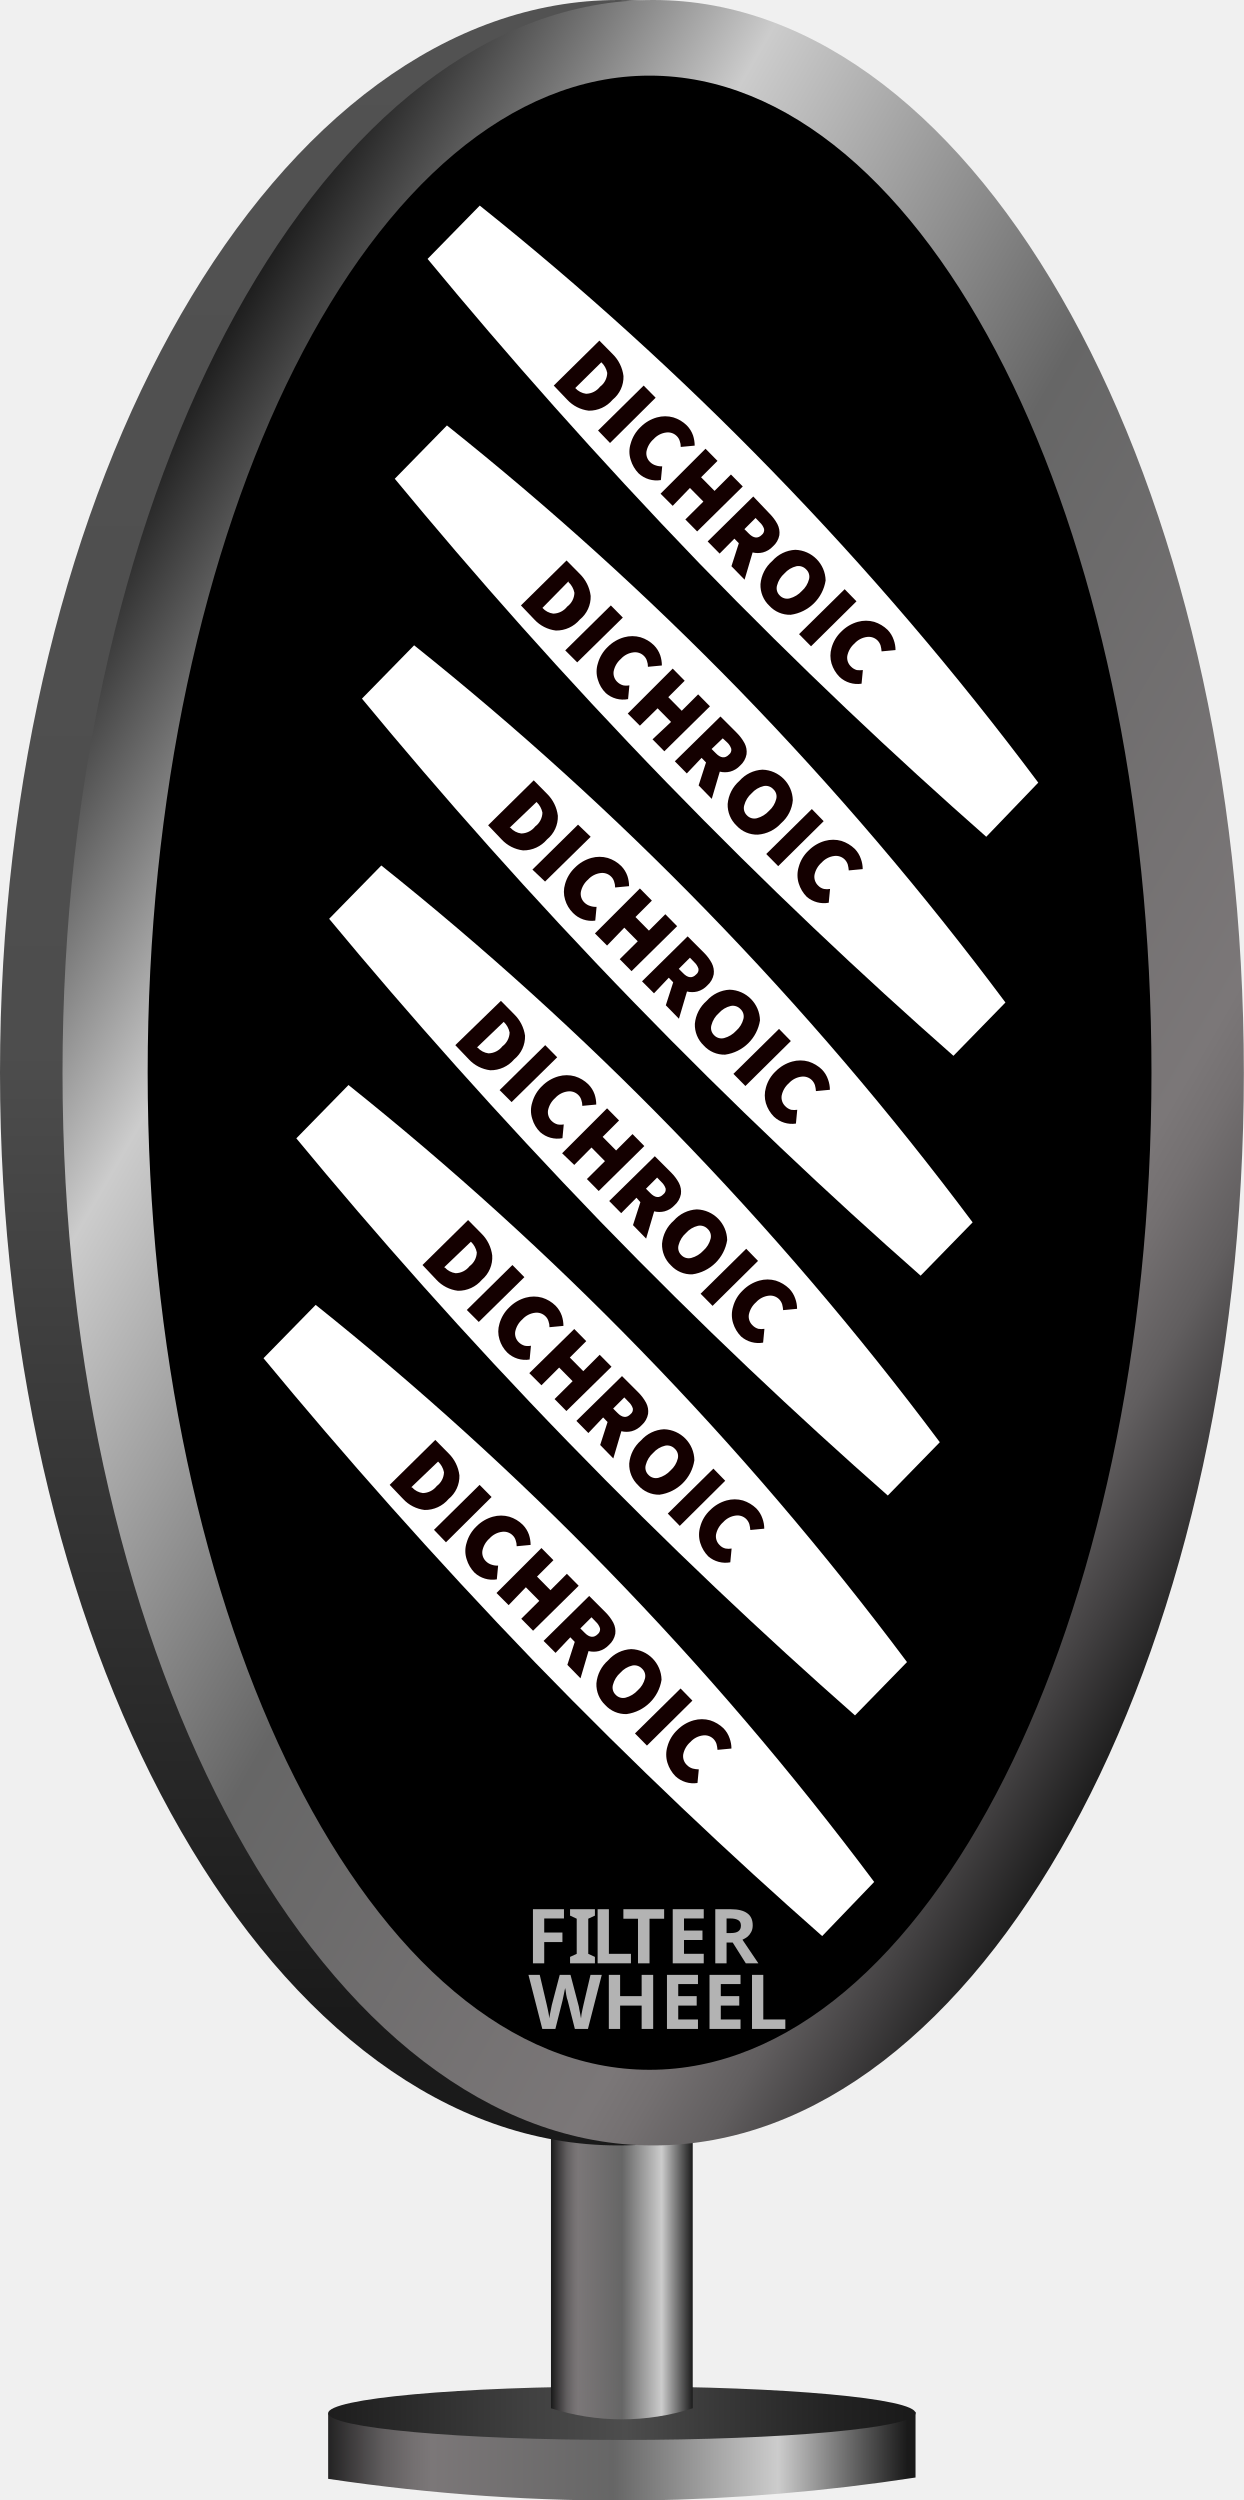
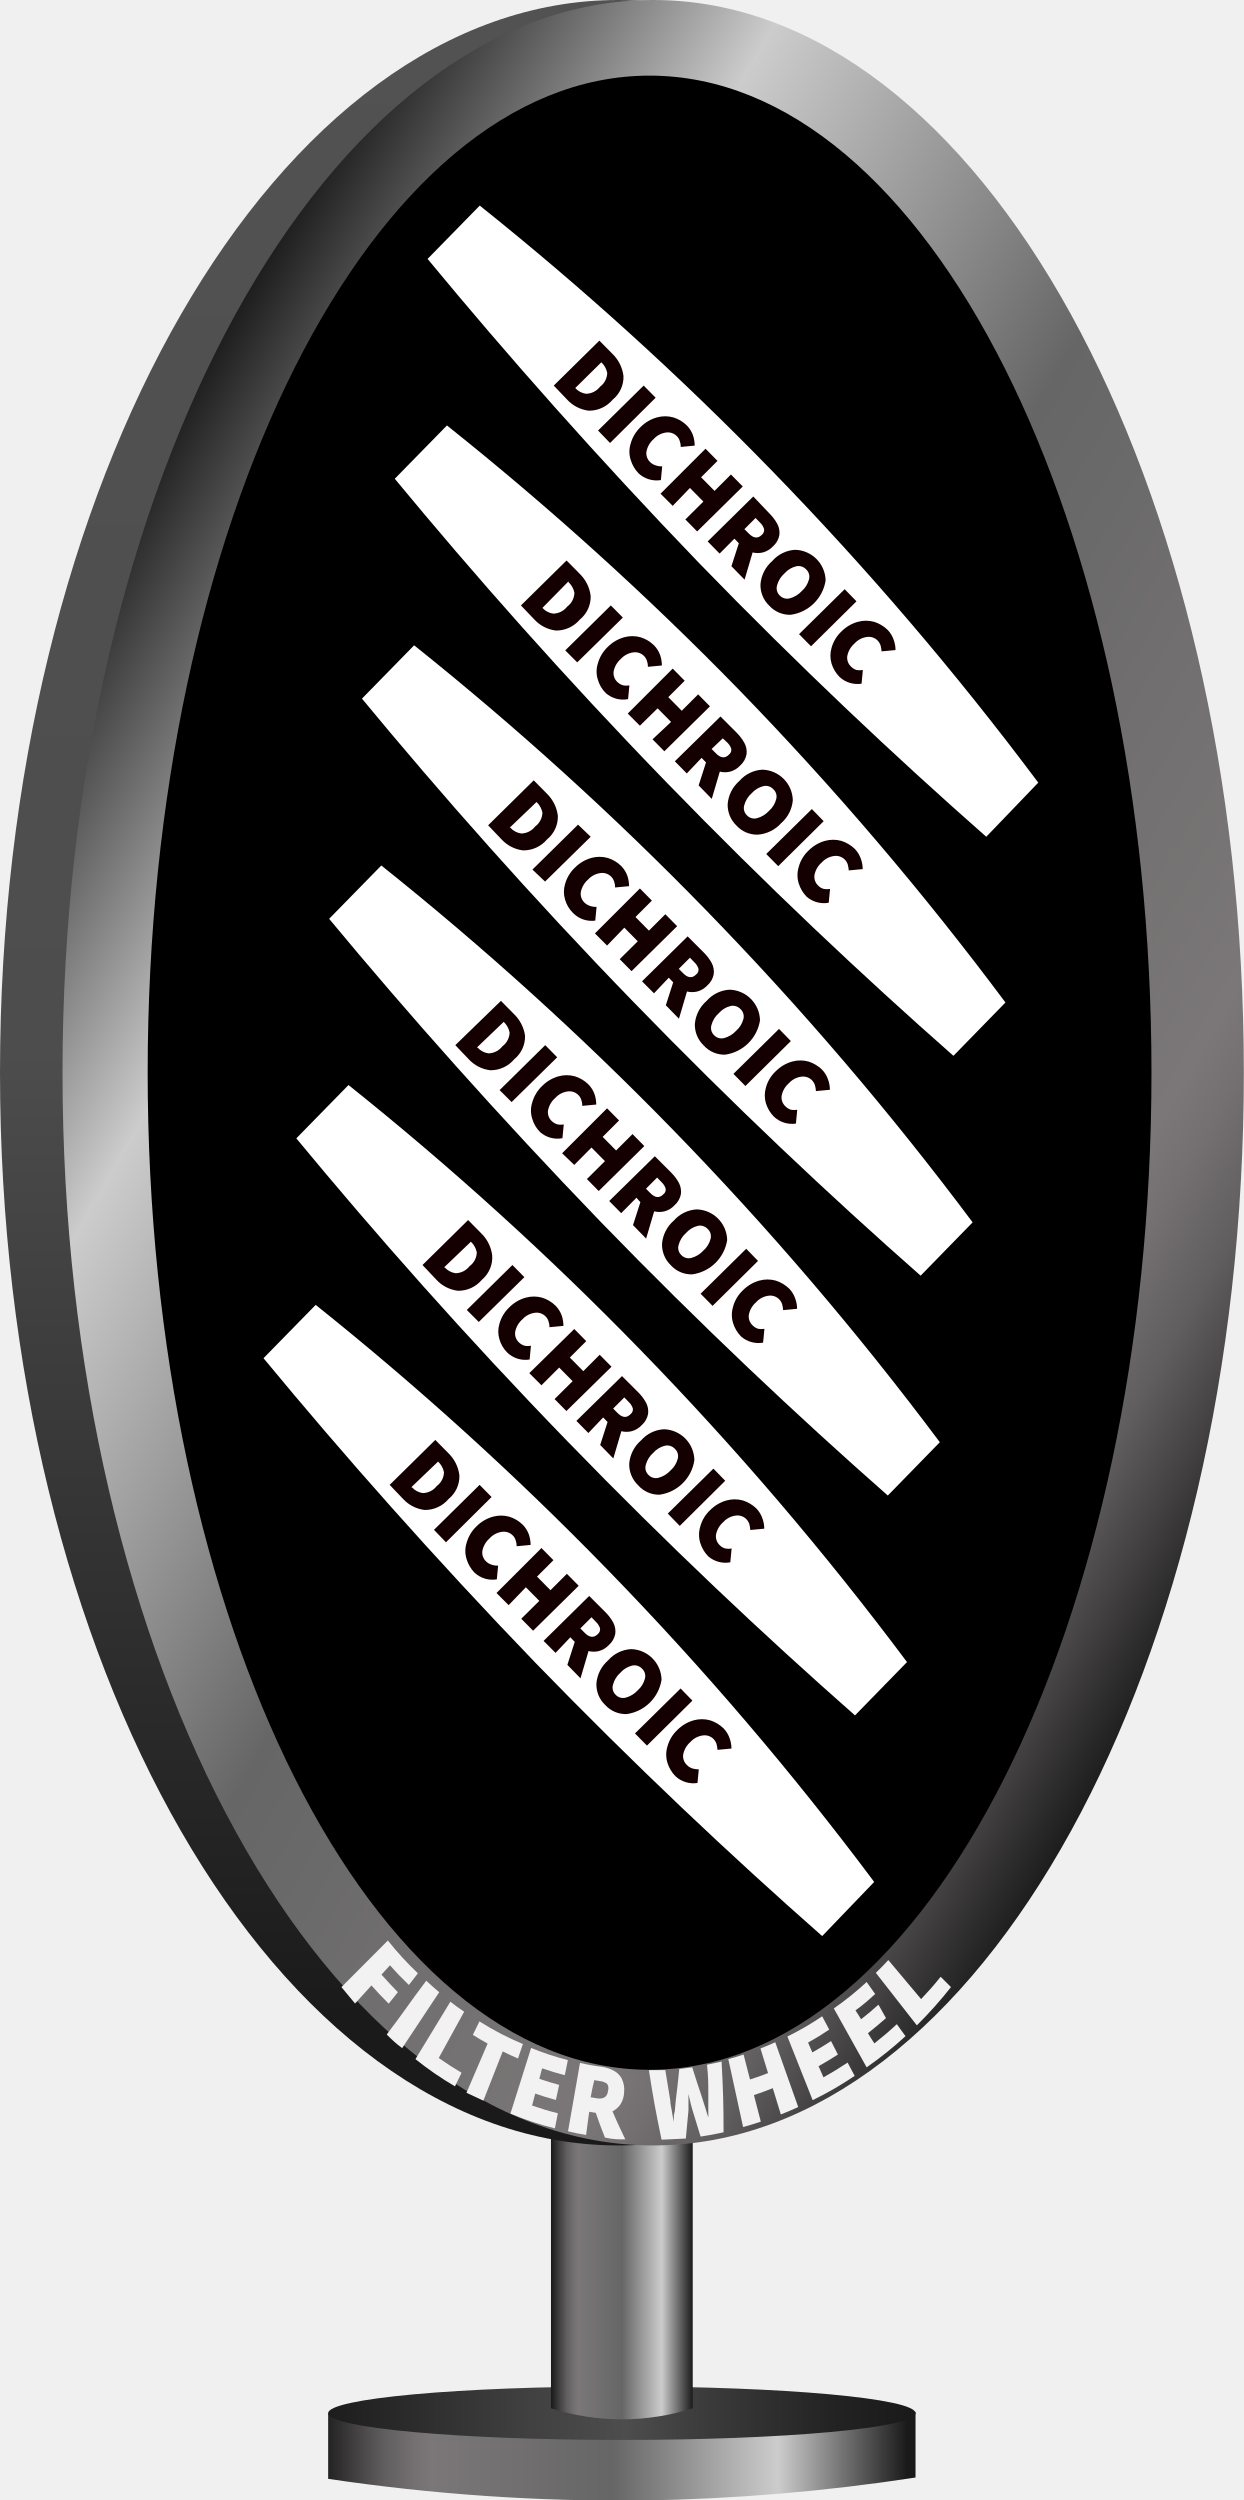
<svg xmlns="http://www.w3.org/2000/svg" xmlns:xlink="http://www.w3.org/1999/xlink" id="Layer_1" data-name="Layer 1" viewBox="0 0 75.8 152.37">
  <defs>
-     <style>.cls-1{fill:url(#linear-gradient);}.cls-2{fill:url(#linear-gradient-2);}.cls-3{fill:url(#linear-gradient-3);}.cls-4{fill:url(#linear-gradient-4);}.cls-5{fill:url(#linear-gradient-5);}.cls-6{fill:#fff;}.cls-7{fill:#140000;}.cls-8{font-size:4.63px;fill:#b3b3b3;font-family:Mada-Black, Mada;font-weight:800;}.cls-9{letter-spacing:-0.12em;}</style>
+     <style>.cls-1{fill:url(#linear-gradient);}.cls-2{fill:url(#linear-gradient-2);}.cls-3{fill:url(#linear-gradient-3);}.cls-4{fill:url(#linear-gradient-4);}.cls-5{fill:url(#linear-gradient-5);}.cls-6{fill:#fff;}.cls-7{fill:#140000;}.cls-8{fill:#f2f2f2;}</style>
    <linearGradient id="linear-gradient" x1="19.5" y1="149.73" x2="55.3" y2="149.73" gradientUnits="userSpaceOnUse">
      <stop offset="0" stop-color="#1a1a1a" />
      <stop offset="0.06" stop-color="#424041" />
      <stop offset="0.11" stop-color="#615e5f" />
      <stop offset="0.16" stop-color="#747071" />
      <stop offset="0.19" stop-color="#7b7778" />
      <stop offset="0.5" stop-color="#666" />
      <stop offset="0.78" stop-color="#ccc" />
      <stop offset="1" stop-color="#1a1a1a" />
    </linearGradient>
    <linearGradient id="linear-gradient-2" x1="19.5" y1="147.08" x2="55.3" y2="147.08" gradientUnits="userSpaceOnUse">
      <stop offset="0" stop-color="#1a1a1a" />
      <stop offset="0.02" stop-color="#1d1d1d" />
      <stop offset="0.35" stop-color="#404040" />
      <stop offset="0.52" stop-color="#4d4d4d" />
      <stop offset="0.64" stop-color="#3d3d3d" />
      <stop offset="0.87" stop-color="#232323" />
      <stop offset="1" stop-color="#1a1a1a" />
    </linearGradient>
    <linearGradient id="linear-gradient-3" x1="2502.07" y1="2652.88" x2="2510.71" y2="2652.88" gradientTransform="translate(-2468.49 -2515.22)" xlink:href="#linear-gradient" />
    <linearGradient id="linear-gradient-4" x1="37.68" y1="130.76" x2="37.68" gradientUnits="userSpaceOnUse">
      <stop offset="0.06" stop-color="#1a1a1a" />
      <stop offset="0.51" stop-color="#4d4d4d" />
      <stop offset="1" stop-color="#525252" />
    </linearGradient>
    <linearGradient id="linear-gradient-5" x1="79.29" y1="88.18" x2="0.32" y2="42.58" xlink:href="#linear-gradient" />
  </defs>
  <path class="cls-1" d="M20,147.08v4a121.27,121.27,0,0,0,19.23,1.32A122.1,122.1,0,0,0,55.8,151v-4a116,116,0,0,1-16.91,1.32h-.33A127.24,127.24,0,0,1,20,147.08Z" />
  <ellipse class="cls-2" cx="37.9" cy="147.08" rx="17.9" ry="1.63" />
  <path class="cls-3" d="M42.22,127.86v18.92a14.18,14.18,0,0,1-8.64,0V127.86Z" />
  <ellipse class="cls-4" cx="37.68" cy="65.38" rx="37.68" ry="65.38" />
  <ellipse class="cls-5" cx="39.81" cy="65.38" rx="36" ry="65.38" />
  <ellipse cx="39.59" cy="65.38" rx="30.59" ry="60.77" />
  <path class="cls-6" d="M61.28,61.1l-3.17,3.25c-5.52-4.86-11.42-10.41-17.5-16.68C34.37,41.24,28.87,35,24.06,29.18l3.18-3.25A192.64,192.64,0,0,1,45,42,192.83,192.83,0,0,1,61.28,61.1Z" />
  <path class="cls-7" d="M31.75,36.9l2.78-2.74.81.82A2.26,2.26,0,0,1,36,36.32a1.78,1.78,0,0,1-.66,1.44,1.87,1.87,0,0,1-1.46.67,2.13,2.13,0,0,1-1.31-.67Zm1.31.15,0,0a1.08,1.08,0,0,0,.66.35,1.1,1.1,0,0,0,.85-.43,1.08,1.08,0,0,0,.44-.84,1.22,1.22,0,0,0-.36-.65l0-.05Z" />
  <path class="cls-7" d="M34.45,39.64l2.78-2.74.73.74-2.78,2.73Z" />
  <path class="cls-7" d="M36.92,42.24a1.86,1.86,0,0,1-.48-.81,1.62,1.62,0,0,1,0-1,2.19,2.19,0,0,1,.6-1,2.26,2.26,0,0,1,1-.59,1.85,1.85,0,0,1,1,0,2,2,0,0,1,.82.49,1.64,1.64,0,0,1,.38.61,2,2,0,0,1,.1.62l-.85.08a1,1,0,0,0-.06-.36.69.69,0,0,0-.19-.31.76.76,0,0,0-.63-.21,1.23,1.23,0,0,0-.77.4,1.35,1.35,0,0,0-.44.76.74.74,0,0,0,.22.64.83.83,0,0,0,.36.21,1,1,0,0,0,.38,0l-.08.84A1.59,1.59,0,0,1,36.92,42.24Z" />
  <path class="cls-7" d="M38.26,43.49,41,40.75l.73.74-1,1,.82.83,1-1,.72.73-2.78,2.74-.72-.73L40.9,44l-.82-.83L39,44.23Z" />
  <path class="cls-7" d="M41.86,47.14l-.73-.74,2.78-2.73,1,1a2.72,2.72,0,0,1,.47.63,1.13,1.13,0,0,1,.12.67,1.2,1.2,0,0,1-.39.69,1.29,1.29,0,0,1-.61.37,1.33,1.33,0,0,1-.63,0l-.49,1.66-.8-.82.45-1.4-.27-.28Zm1.51-1.49.26.26c.29.3.56.33.8.08a.36.36,0,0,0,.14-.35.93.93,0,0,0-.26-.4L44.05,45Z" />
  <path class="cls-7" d="M44.89,50.32A1.74,1.74,0,0,1,44.35,49a2.1,2.1,0,0,1,.72-1.41,2,2,0,0,1,1.4-.68,1.91,1.91,0,0,1,1.85,1.86,2.07,2.07,0,0,1-.71,1.4,2.12,2.12,0,0,1-1.42.7A1.69,1.69,0,0,1,44.89,50.32Zm.63-.63a.62.62,0,0,0,.61.18,1.53,1.53,0,0,0,.74-.45,1.42,1.42,0,0,0,.44-.72.6.6,0,0,0-.18-.6.62.62,0,0,0-.59-.19,1.4,1.4,0,0,0-.73.44,1.46,1.46,0,0,0-.45.73A.61.61,0,0,0,45.52,49.69Z" />
  <path class="cls-7" d="M46.7,52.05l2.78-2.74.72.74-2.77,2.74Z" />
  <path class="cls-7" d="M49.17,54.66a2,2,0,0,1-.49-.82,1.7,1.7,0,0,1,0-1,2.11,2.11,0,0,1,.6-1,2.26,2.26,0,0,1,1-.59,1.85,1.85,0,0,1,1,0,2.09,2.09,0,0,1,.82.49,1.62,1.62,0,0,1,.37.61,1.81,1.81,0,0,1,.11.62l-.85.08a1.93,1.93,0,0,0-.06-.36.79.79,0,0,0-.19-.31.76.76,0,0,0-.63-.21,1.23,1.23,0,0,0-.77.4,1.35,1.35,0,0,0-.44.76.74.74,0,0,0,.22.64.7.7,0,0,0,.36.21,1,1,0,0,0,.37,0l-.08.84A1.61,1.61,0,0,1,49.17,54.66Z" />
  <path class="cls-6" d="M59.28,74.5l-3.17,3.25c-5.52-4.86-11.42-10.41-17.5-16.68C32.37,54.64,26.87,48.4,22.06,42.58l3.18-3.25A192.64,192.64,0,0,1,43,55.44,192.83,192.83,0,0,1,59.28,74.5Z" />
  <path class="cls-7" d="M29.75,50.3l2.78-2.74.81.82A2.26,2.26,0,0,1,34,49.72a1.78,1.78,0,0,1-.66,1.44,1.87,1.87,0,0,1-1.46.67,2.13,2.13,0,0,1-1.31-.67Zm1.31.15.05,0a1.08,1.08,0,0,0,.66.35,1.1,1.1,0,0,0,.85-.43,1.08,1.08,0,0,0,.44-.84,1.22,1.22,0,0,0-.36-.65l0,0Z" />
  <path class="cls-7" d="M32.45,53l2.78-2.74L36,51l-2.78,2.73Z" />
  <path class="cls-7" d="M34.92,55.64a1.86,1.86,0,0,1-.48-.81,1.62,1.62,0,0,1,0-.95,2.19,2.19,0,0,1,.6-1,2.26,2.26,0,0,1,1-.59,1.85,1.85,0,0,1,1,0,2,2,0,0,1,.82.49,1.64,1.64,0,0,1,.38.61,2,2,0,0,1,.1.62l-.85.08a1,1,0,0,0-.06-.36.69.69,0,0,0-.19-.31.76.76,0,0,0-.63-.21,1.23,1.23,0,0,0-.77.4,1.35,1.35,0,0,0-.44.76.74.74,0,0,0,.22.64.83.83,0,0,0,.36.21,1,1,0,0,0,.38.05l-.08.84A1.59,1.59,0,0,1,34.92,55.64Z" />
  <path class="cls-7" d="M36.26,56.89,39,54.15l.73.74-1,1,.82.83,1-1,.72.73-2.78,2.74-.72-.73,1.1-1.09-.82-.83L37,57.63Z" />
  <path class="cls-7" d="M39.86,60.54l-.73-.73,2.78-2.74,1,1a2.72,2.72,0,0,1,.47.63,1.15,1.15,0,0,1,.12.68,1.2,1.2,0,0,1-.39.68,1.29,1.29,0,0,1-.61.37,1.33,1.33,0,0,1-.63,0l-.49,1.66-.8-.82.45-1.4-.27-.28Zm1.51-1.49.26.26c.29.3.56.33.8.08a.36.36,0,0,0,.14-.35.93.93,0,0,0-.26-.4l-.26-.27Z" />
  <path class="cls-7" d="M42.89,63.72a1.74,1.74,0,0,1-.54-1.32A2.1,2.1,0,0,1,43.07,61a2,2,0,0,1,1.4-.68,1.91,1.91,0,0,1,1.85,1.87,2.5,2.5,0,0,1-2.13,2.09A1.69,1.69,0,0,1,42.89,63.72Zm.63-.63a.62.62,0,0,0,.61.18,1.53,1.53,0,0,0,.74-.45,1.42,1.42,0,0,0,.44-.72.61.61,0,0,0-.18-.6.64.64,0,0,0-.59-.19,1.4,1.4,0,0,0-.73.44,1.46,1.46,0,0,0-.45.73A.61.61,0,0,0,43.52,63.09Z" />
  <path class="cls-7" d="M44.7,65.45l2.78-2.74.72.74-2.77,2.74Z" />
  <path class="cls-7" d="M47.17,68.06a2,2,0,0,1-.49-.82,1.7,1.7,0,0,1,0-.95,2.11,2.11,0,0,1,.6-1,2.26,2.26,0,0,1,1-.59,1.85,1.85,0,0,1,1,0,2.09,2.09,0,0,1,.82.49,1.62,1.62,0,0,1,.37.61,1.81,1.81,0,0,1,.11.62l-.85.08a1.93,1.93,0,0,0-.06-.36.79.79,0,0,0-.19-.31.76.76,0,0,0-.63-.21,1.23,1.23,0,0,0-.77.4,1.35,1.35,0,0,0-.44.76.74.74,0,0,0,.22.64.8.8,0,0,0,.36.22,1.2,1.2,0,0,0,.37,0l-.08.84A1.61,1.61,0,0,1,47.17,68.06Z" />
  <path class="cls-6" d="M57.28,87.9l-3.17,3.25c-5.52-4.86-11.42-10.41-17.5-16.68C30.37,68,24.87,61.8,20.06,56l3.18-3.25A192.64,192.64,0,0,1,41,68.84,192.83,192.83,0,0,1,57.28,87.9Z" />
  <path class="cls-7" d="M27.75,63.7,30.53,61l.81.82A2.26,2.26,0,0,1,32,63.12a1.78,1.78,0,0,1-.66,1.44,1.87,1.87,0,0,1-1.46.67,2.13,2.13,0,0,1-1.31-.67Zm1.31.15.05,0a1.08,1.08,0,0,0,.66.35,1.1,1.1,0,0,0,.85-.43,1.08,1.08,0,0,0,.44-.84,1.22,1.22,0,0,0-.36-.65l0,0Z" />
  <path class="cls-7" d="M30.45,66.44l2.78-2.74.73.74-2.78,2.73Z" />
  <path class="cls-7" d="M32.92,69a1.86,1.86,0,0,1-.48-.81,1.62,1.62,0,0,1,0-1,2.19,2.19,0,0,1,.6-1,2.26,2.26,0,0,1,1-.59,1.85,1.85,0,0,1,1,0,2,2,0,0,1,.82.49,1.64,1.64,0,0,1,.38.61,2,2,0,0,1,.1.62l-.85.08a1,1,0,0,0-.06-.36.69.69,0,0,0-.19-.31.76.76,0,0,0-.63-.21,1.23,1.23,0,0,0-.77.4,1.35,1.35,0,0,0-.44.76.74.74,0,0,0,.22.64.83.83,0,0,0,.36.21,1,1,0,0,0,.38,0l-.08.84A1.59,1.59,0,0,1,32.92,69Z" />
  <path class="cls-7" d="M34.26,70.29,37,67.55l.73.74-1,1,.82.83,1-1,.72.73-2.78,2.74-.72-.73,1.1-1.09-.82-.83L35,71Z" />
  <path class="cls-7" d="M37.86,73.94l-.73-.74,2.78-2.73,1,1a2.72,2.72,0,0,1,.47.63,1.15,1.15,0,0,1,.12.68,1.2,1.2,0,0,1-.39.68,1.29,1.29,0,0,1-.61.37,1.33,1.33,0,0,1-.63,0l-.49,1.66-.8-.82.45-1.4L38.79,73Zm1.51-1.49.26.26c.29.3.56.33.8.08a.36.36,0,0,0,.14-.35.93.93,0,0,0-.26-.4l-.26-.27Z" />
  <path class="cls-7" d="M40.89,77.12a1.74,1.74,0,0,1-.54-1.32,2.1,2.1,0,0,1,.72-1.41,2,2,0,0,1,1.4-.68,1.91,1.91,0,0,1,1.85,1.87,2.5,2.5,0,0,1-2.13,2.09A1.69,1.69,0,0,1,40.89,77.12Zm.63-.63a.62.62,0,0,0,.61.18,1.53,1.53,0,0,0,.74-.45,1.42,1.42,0,0,0,.44-.72.61.61,0,0,0-.18-.6.64.64,0,0,0-.59-.19,1.4,1.4,0,0,0-.73.44,1.46,1.46,0,0,0-.45.73A.61.61,0,0,0,41.52,76.49Z" />
  <path class="cls-7" d="M42.7,78.85l2.78-2.74.72.74-2.77,2.74Z" />
  <path class="cls-7" d="M45.17,81.46a2,2,0,0,1-.49-.82,1.7,1.7,0,0,1,0-1,2.11,2.11,0,0,1,.6-1,2.26,2.26,0,0,1,1-.59,1.85,1.85,0,0,1,1,0,2.09,2.09,0,0,1,.82.49,1.62,1.62,0,0,1,.37.61,1.81,1.81,0,0,1,.11.62l-.85.08a1.93,1.93,0,0,0-.06-.36.79.79,0,0,0-.19-.31.76.76,0,0,0-.63-.21,1.23,1.23,0,0,0-.77.4,1.35,1.35,0,0,0-.44.76.74.74,0,0,0,.22.64.8.8,0,0,0,.36.22,1.2,1.2,0,0,0,.37,0l-.08.84A1.61,1.61,0,0,1,45.17,81.46Z" />
  <path class="cls-6" d="M55.28,101.3l-3.17,3.25c-5.52-4.86-11.42-10.41-17.5-16.68C28.37,81.44,22.87,75.2,18.06,69.38l3.18-3.25A192.64,192.64,0,0,1,39,82.24,192.83,192.83,0,0,1,55.28,101.3Z" />
  <path class="cls-7" d="M25.75,77.1l2.78-2.74.81.82A2.26,2.26,0,0,1,30,76.52,1.78,1.78,0,0,1,29.37,78a1.87,1.87,0,0,1-1.46.67A2.13,2.13,0,0,1,26.6,78Zm1.31.15.05,0a1.08,1.08,0,0,0,.66.35,1.1,1.1,0,0,0,.85-.43,1.08,1.08,0,0,0,.44-.84,1.22,1.22,0,0,0-.36-.65l0,0Z" />
  <path class="cls-7" d="M28.45,79.84l2.78-2.74.73.74-2.78,2.73Z" />
  <path class="cls-7" d="M30.92,82.44a1.86,1.86,0,0,1-.48-.81,1.62,1.62,0,0,1,0-.95,2.19,2.19,0,0,1,.6-1,2.26,2.26,0,0,1,1-.59,1.85,1.85,0,0,1,1,0,2,2,0,0,1,.82.49,1.64,1.64,0,0,1,.38.61,2,2,0,0,1,.1.62l-.85.08a1,1,0,0,0-.06-.36.69.69,0,0,0-.19-.31.76.76,0,0,0-.63-.21,1.23,1.23,0,0,0-.77.4,1.35,1.35,0,0,0-.44.76.74.74,0,0,0,.22.64.83.83,0,0,0,.36.21,1,1,0,0,0,.38,0l-.08.84A1.59,1.59,0,0,1,30.92,82.44Z" />
  <path class="cls-7" d="M32.26,83.69,35,81l.73.74-1,1,.82.83,1-1,.72.73L34.52,86l-.72-.73,1.1-1.09-.82-.83L33,84.43Z" />
  <path class="cls-7" d="M35.86,87.34l-.73-.74,2.78-2.73,1,1a2.72,2.72,0,0,1,.47.63,1.13,1.13,0,0,1,.12.67,1.2,1.2,0,0,1-.39.69,1.29,1.29,0,0,1-.61.37,1.33,1.33,0,0,1-.63,0l-.49,1.66-.8-.82.45-1.4-.27-.28Zm1.51-1.49.26.26c.29.3.56.33.8.08a.36.36,0,0,0,.14-.35.93.93,0,0,0-.26-.4l-.26-.27Z" />
  <path class="cls-7" d="M38.89,90.52a1.74,1.74,0,0,1-.54-1.32,2.1,2.1,0,0,1,.72-1.41,2,2,0,0,1,1.4-.68A1.91,1.91,0,0,1,42.32,89a2.49,2.49,0,0,1-2.13,2.1A1.69,1.69,0,0,1,38.89,90.52Zm.63-.63a.62.62,0,0,0,.61.18,1.53,1.53,0,0,0,.74-.45,1.42,1.42,0,0,0,.44-.72.61.61,0,0,0-.18-.6.64.64,0,0,0-.59-.19,1.4,1.4,0,0,0-.73.44,1.46,1.46,0,0,0-.45.73A.61.61,0,0,0,39.52,89.89Z" />
  <path class="cls-7" d="M40.7,92.25l2.78-2.74.72.74L41.43,93Z" />
  <path class="cls-7" d="M43.17,94.86a2,2,0,0,1-.49-.82,1.7,1.7,0,0,1,0-1,2.11,2.11,0,0,1,.6-1,2.26,2.26,0,0,1,1-.59,1.85,1.85,0,0,1,1,0,2.09,2.09,0,0,1,.82.49,1.62,1.62,0,0,1,.37.61,1.81,1.81,0,0,1,.11.62l-.85.08a1.93,1.93,0,0,0-.06-.36.79.79,0,0,0-.19-.31.76.76,0,0,0-.63-.21,1.23,1.23,0,0,0-.77.4,1.35,1.35,0,0,0-.44.76.74.74,0,0,0,.22.64.7.7,0,0,0,.36.21,1,1,0,0,0,.37,0l-.08.84A1.61,1.61,0,0,1,43.17,94.86Z" />
  <path class="cls-6" d="M53.28,114.7,50.11,118c-5.52-4.86-11.42-10.41-17.5-16.68C26.37,94.84,20.87,88.6,16.06,82.78l3.18-3.25A192.64,192.64,0,0,1,37,95.64,192.83,192.83,0,0,1,53.28,114.7Z" />
  <path class="cls-7" d="M23.75,90.5l2.78-2.74.81.82A2.26,2.26,0,0,1,28,89.92a1.78,1.78,0,0,1-.66,1.44,1.87,1.87,0,0,1-1.46.67,2.13,2.13,0,0,1-1.31-.67Zm1.31.15.05,0a1.08,1.08,0,0,0,.66.35,1.1,1.1,0,0,0,.85-.43,1.08,1.08,0,0,0,.44-.84,1.22,1.22,0,0,0-.36-.65l0,0Z" />
  <path class="cls-7" d="M26.45,93.24l2.78-2.74.73.74L27.18,94Z" />
  <path class="cls-7" d="M28.92,95.85a2,2,0,0,1-.48-.82,1.62,1.62,0,0,1,0-1,2.19,2.19,0,0,1,.6-1,2.26,2.26,0,0,1,1-.59,1.85,1.85,0,0,1,1,0,2,2,0,0,1,.82.49,1.64,1.64,0,0,1,.38.61,2.05,2.05,0,0,1,.1.62l-.85.08a1,1,0,0,0-.06-.36.69.69,0,0,0-.19-.31.76.76,0,0,0-.63-.21,1.23,1.23,0,0,0-.77.4,1.35,1.35,0,0,0-.44.76.74.74,0,0,0,.22.64.83.83,0,0,0,.36.21,1,1,0,0,0,.38.05l-.08.84A1.61,1.61,0,0,1,28.92,95.85Z" />
  <path class="cls-7" d="M30.26,97.09,33,94.35l.73.74-1,1,.82.83,1-1,.72.73-2.78,2.74-.72-.73,1.1-1.09-.82-.83L31,97.83Z" />
  <path class="cls-7" d="M33.86,100.74l-.73-.73,2.78-2.74,1,1a2.72,2.72,0,0,1,.47.63,1.15,1.15,0,0,1,.12.68,1.2,1.2,0,0,1-.39.68,1.29,1.29,0,0,1-.61.37,1.33,1.33,0,0,1-.63,0l-.49,1.66-.8-.82.45-1.4-.27-.28Zm1.51-1.49.26.26c.29.3.56.33.8.09a.38.38,0,0,0,.14-.36.93.93,0,0,0-.26-.4l-.26-.27Z" />
  <path class="cls-7" d="M36.89,103.92a1.72,1.72,0,0,1-.54-1.32,2.1,2.1,0,0,1,.72-1.41,2,2,0,0,1,1.4-.68,1.91,1.91,0,0,1,1.85,1.87,2.5,2.5,0,0,1-2.13,2.09A1.69,1.69,0,0,1,36.89,103.92Zm.63-.63a.62.62,0,0,0,.61.18,1.53,1.53,0,0,0,.74-.45,1.42,1.42,0,0,0,.44-.72.61.61,0,0,0-.18-.6.64.64,0,0,0-.59-.19,1.4,1.4,0,0,0-.73.44,1.46,1.46,0,0,0-.45.73A.61.61,0,0,0,37.52,103.29Z" />
  <path class="cls-7" d="M38.7,105.65l2.78-2.74.72.74-2.77,2.74Z" />
  <path class="cls-7" d="M41.17,108.26a2,2,0,0,1-.49-.82,1.7,1.7,0,0,1,0-1,2.16,2.16,0,0,1,.6-1,2.26,2.26,0,0,1,1-.59,1.85,1.85,0,0,1,1,0,2.09,2.09,0,0,1,.82.49,1.62,1.62,0,0,1,.37.61,1.81,1.81,0,0,1,.11.62l-.85.08a1.93,1.93,0,0,0-.06-.36.79.79,0,0,0-.19-.31.76.76,0,0,0-.63-.21,1.23,1.23,0,0,0-.77.4,1.35,1.35,0,0,0-.44.76.74.74,0,0,0,.22.64.8.8,0,0,0,.36.22,1.64,1.64,0,0,0,.37.05l-.08.83A1.61,1.61,0,0,1,41.17,108.26Z" />
  <path class="cls-6" d="M63.28,47.7,60.11,51c-5.52-4.86-11.42-10.41-17.5-16.68C36.37,27.84,30.87,21.6,26.06,15.78l3.18-3.25A192.64,192.64,0,0,1,47,28.64,192.83,192.83,0,0,1,63.28,47.7Z" />
  <path class="cls-7" d="M33.75,23.5l2.78-2.74.81.82A2.26,2.26,0,0,1,38,22.92a1.78,1.78,0,0,1-.66,1.44,1.87,1.87,0,0,1-1.46.67,2.13,2.13,0,0,1-1.31-.67Zm1.31.15,0,0a1.08,1.08,0,0,0,.66.35,1.1,1.1,0,0,0,.85-.43,1.08,1.08,0,0,0,.44-.84,1.22,1.22,0,0,0-.36-.65l0,0Z" />
  <path class="cls-7" d="M36.45,26.24l2.78-2.74.73.74L37.18,27Z" />
  <path class="cls-7" d="M38.92,28.85a2,2,0,0,1-.48-.82,1.62,1.62,0,0,1,0-1,2.19,2.19,0,0,1,.6-1,2.26,2.26,0,0,1,1-.59,1.85,1.85,0,0,1,1,0,2,2,0,0,1,.82.49,1.64,1.64,0,0,1,.38.61,2.05,2.05,0,0,1,.1.62l-.85.08a1,1,0,0,0-.06-.36.69.69,0,0,0-.19-.31.76.76,0,0,0-.63-.21,1.23,1.23,0,0,0-.77.4,1.35,1.35,0,0,0-.44.76.74.74,0,0,0,.22.64.83.83,0,0,0,.36.21,1,1,0,0,0,.38.05l-.08.84A1.61,1.61,0,0,1,38.92,28.85Z" />
  <path class="cls-7" d="M40.26,30.09,43,27.35l.73.74-1,1,.82.83,1-1,.72.73-2.78,2.74-.72-.73,1.1-1.09-.82-.83L41,30.83Z" />
  <path class="cls-7" d="M43.86,33.74,43.13,33l2.78-2.74,1,1.05a2.72,2.72,0,0,1,.47.63,1.15,1.15,0,0,1,.12.68,1.2,1.2,0,0,1-.39.68,1.29,1.29,0,0,1-.61.37,1.33,1.33,0,0,1-.63,0l-.49,1.66-.8-.82.45-1.4-.27-.28Zm1.51-1.49.26.26c.29.3.56.33.8.09a.38.38,0,0,0,.14-.36.93.93,0,0,0-.26-.4l-.26-.27Z" />
  <path class="cls-7" d="M46.89,36.92a1.72,1.72,0,0,1-.54-1.32,2.1,2.1,0,0,1,.72-1.41,2,2,0,0,1,1.4-.68,1.91,1.91,0,0,1,1.85,1.87,2.5,2.5,0,0,1-2.13,2.09A1.69,1.69,0,0,1,46.89,36.92Zm.63-.63a.62.62,0,0,0,.61.18,1.53,1.53,0,0,0,.74-.45,1.42,1.42,0,0,0,.44-.72.61.61,0,0,0-.18-.6.64.64,0,0,0-.59-.19,1.4,1.4,0,0,0-.73.44,1.46,1.46,0,0,0-.45.73A.61.61,0,0,0,47.52,36.29Z" />
  <path class="cls-7" d="M48.7,38.65l2.78-2.74.72.74-2.77,2.74Z" />
  <path class="cls-7" d="M51.17,41.26a2,2,0,0,1-.49-.82,1.7,1.7,0,0,1,0-.95,2.16,2.16,0,0,1,.6-1,2.26,2.26,0,0,1,1-.59,1.85,1.85,0,0,1,1,0,2.09,2.09,0,0,1,.82.49,1.62,1.62,0,0,1,.37.61,1.81,1.81,0,0,1,.11.62l-.85.08a1.93,1.93,0,0,0-.06-.36.79.79,0,0,0-.19-.31.76.76,0,0,0-.63-.21,1.23,1.23,0,0,0-.77.4,1.35,1.35,0,0,0-.44.76.74.74,0,0,0,.22.64.8.8,0,0,0,.36.22,1.64,1.64,0,0,0,.37,0l-.08.83A1.61,1.61,0,0,1,51.17,41.26Z" />
-   <text class="cls-8" transform="translate(32.06 119.66)">FI<tspan class="cls-9" x="3.94" y="0">L</tspan>
-     <tspan x="5.84" y="0">TER </tspan>
-     <tspan x="0.15" y="4">WHEEL</tspan>
-   </text>
+   <path class="cls-8" d="M20.81,121.11l2.83-2.84a19.57,19.57,0,0,0,1.83,2l-.55.71c-.47-.46-.71-.7-1.15-1.2l-.52.57c.4.44.6.66,1,1.07l-.56.7c-.43-.43-.64-.65-1.05-1.11l-1,1.1C21.32,121.72,21.15,121.52,20.81,121.11Z" />
+   <path class="cls-8" d="M23.57,124c1-1.31,1.44-2,2.41-3.28.31.29.47.43.79.7l-2.26,3.41C24.13,124.54,23.94,124.37,23.57,124Z" />
+   <path class="cls-8" d="M25.32,125.5,27.45,122c.33.26.5.38.84.61l-1.55,2.82c.55.38.82.56,1.39.9l-.4.83A19.8,19.8,0,0,1,25.32,125.5Z" />
+   <path class="cls-8" d="M28.43,127.55c.51-1.19.77-1.79,1.29-3-.36-.2-.54-.3-.9-.53l.4-.82a17.61,17.61,0,0,0,2.65,1.38l-.3.88c-.38-.16-.56-.25-.93-.43l-1.18,3Z" />
+   <path class="cls-8" d="M31.11,128.82l1.26-4a17.26,17.26,0,0,0,2.24.74c-.07.37-.11.55-.19.92-.56-.15-.83-.23-1.38-.42l-.17.64c.48.16.72.24,1.21.37l-.2.92c-.51-.14-.76-.22-1.26-.39l-.19.73c.62.21.94.31,1.57.47-.07.37-.11.55-.18.92A17.89,17.89,0,0,1,31.11,128.82Z" />
+   <path class="cls-8" d="M35.72,130.12c-.44-.07-.66-.12-1.1-.22.29-1.67.44-2.5.73-4.17a12.13,12.13,0,0,0,1.34.24,2.23,2.23,0,0,1,.69.22,1.19,1.19,0,0,1,.5.47,1.51,1.51,0,0,1,.16.84,1.48,1.48,0,0,1-.22.75,1.27,1.27,0,0,1-.49.43c.29.69.45,1,.78,1.71-.49,0-.74,0-1.24-.11-.24-.6-.35-.9-.56-1.51l-.4-.06C35.84,129.27,35.8,129.56,35.72,130.12Zm.31-2.29.36.06c.41.06.64-.11.67-.48A.46.46,0,0,0,37,127a.9.9,0,0,0-.43-.16l-.35-.06C36.11,127.21,36.08,127.41,36,127.83Z" />
+   <path class="cls-8" d="M40.32,130.41c-.35-1.69-.51-2.54-.77-4.24.39,0,.58,0,1,0l.3,1.84c0,.22.07.45.1.67s.08.44.11.66h0c0-.23,0-.46.07-.68l.06-.67c.09-.76.14-1.14.21-1.89l.79-.1c.22.71.34,1.07.58,1.78.06.21.13.42.2.63s.13.44.2.65h0c0-.23,0-.45,0-.68l0-.66c0-.75,0-1.13-.08-1.88l.89-.19c.09,1.72.12,2.58.12,4.31-.55.12-.83.17-1.4.26l-.5-1.63c-.05-.16-.09-.33-.13-.49s-.08-.33-.11-.48h0c0,.16,0,.32,0,.49s0,.35,0,.52c-.06.68-.09,1-.16,1.71C41.15,130.37,40.87,130.39,40.32,130.41Z" />
+   <path class="cls-8" d="M45.29,129.64l-.9-4.14c.38-.1.56-.16.93-.28.16.61.23.91.39,1.52.44-.14.66-.22,1.1-.39-.19-.6-.28-.9-.46-1.5.36-.14.54-.22.9-.38l1.4,3.95c-.42.19-.63.28-1.06.45-.2-.64-.3-1-.49-1.6-.46.18-.69.27-1.15.42.17.64.26,1,.42,1.62C45.94,129.45,45.72,129.52,45.29,129.64Z" />
+   <path class="cls-8" d="M49.53,128c-.61-1.55-.92-2.33-1.54-3.88a17.4,17.4,0,0,0,2.12-1.23l.43.81c-.51.34-.77.5-1.29.79l.26.6c.46-.26.69-.4,1.14-.69l.42.82c-.47.3-.71.44-1.18.71l.3.68c.6-.34.89-.52,1.47-.9l.43.81A20.66,20.66,0,0,1,49.53,128Z" />
+   <path class="cls-8" d="M52.82,126l-2-3.59a18.69,18.69,0,0,0,2-1.61l.52.73c-.47.43-.71.64-1.2,1,.14.21.21.32.34.54.43-.34.65-.52,1.06-.89L54,123c-.44.38-.66.57-1.1.92.15.25.23.37.39.62.55-.44.83-.67,1.37-1.17.21.3.32.44.53.73A22.66,22.66,0,0,1,52.82,126Z" />
+   <path class="cls-8" d="M55.88,123.44l-2.5-3.2c.31-.3.46-.45.76-.78l2,2.38c.49-.52.73-.79,1.19-1.36l.63.63A25.19,25.19,0,0,1,55.88,123.44Z" />
</svg>
